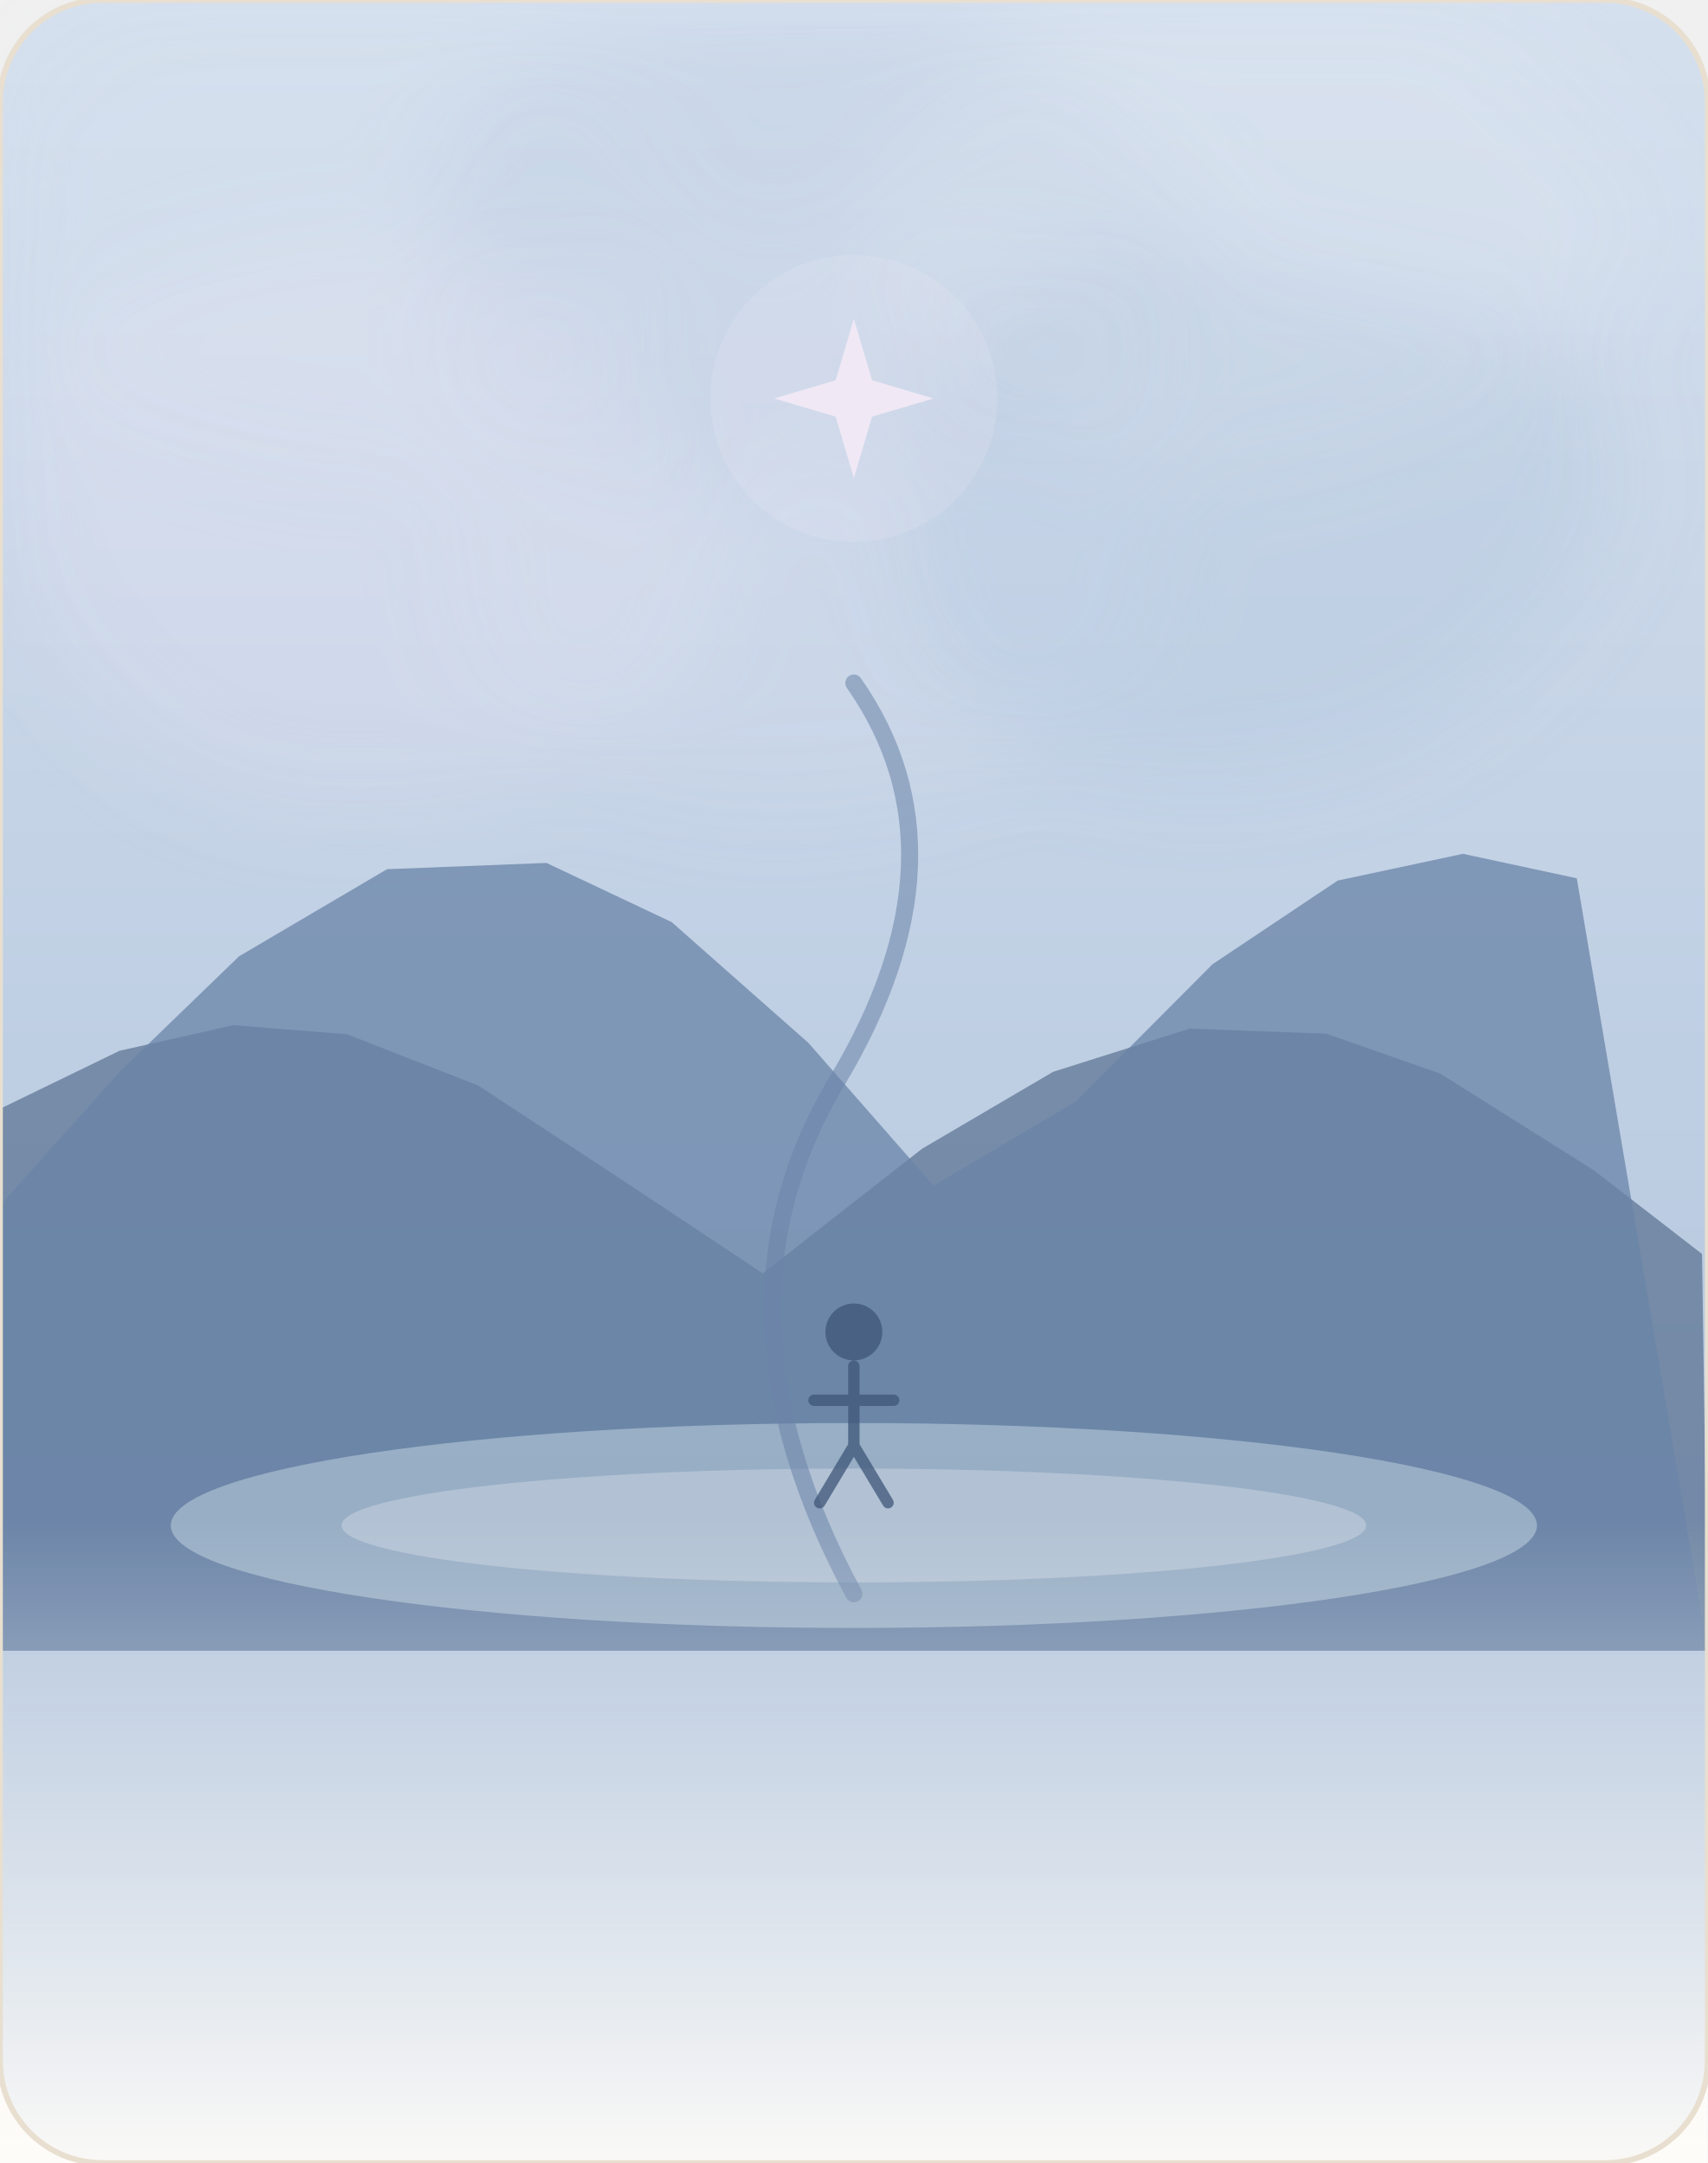
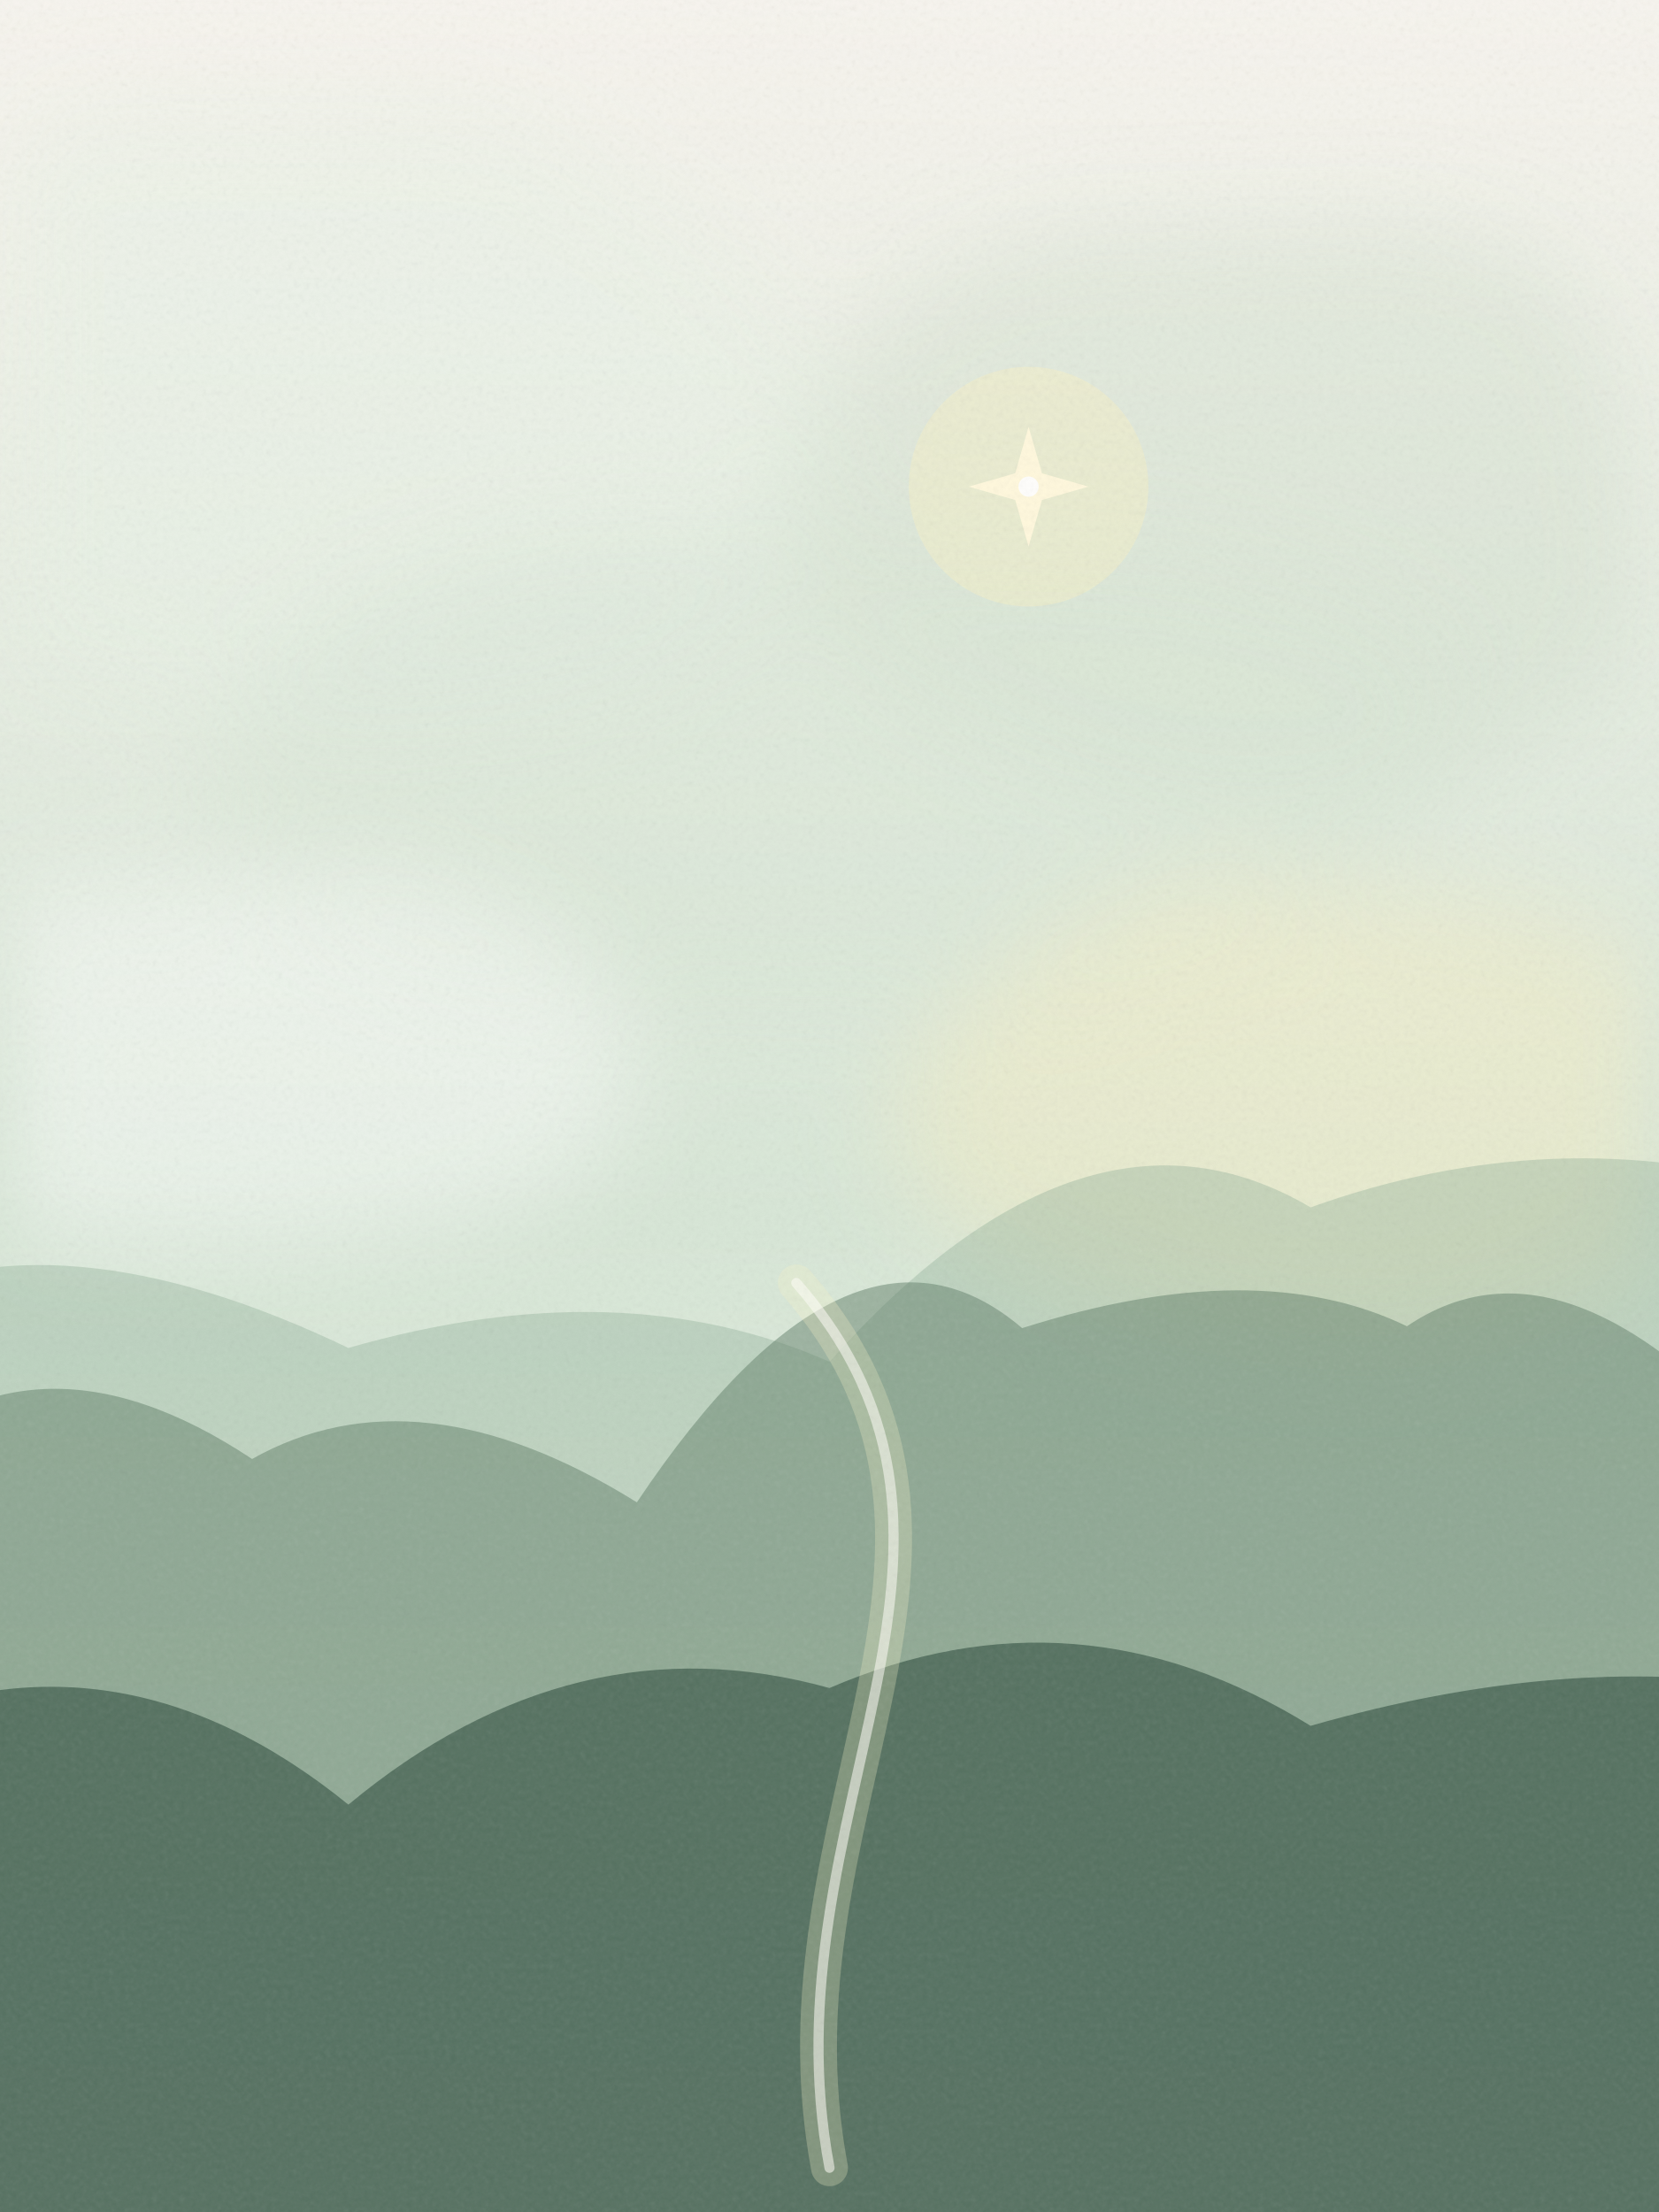
- <svg xmlns="http://www.w3.org/2000/svg" viewBox="0 0 300 380" width="300" height="380">
+ <svg xmlns="http://www.w3.org/2000/svg" viewBox="0 0 360 480" width="360" height="480">
  <defs>
-     <linearGradient id="skygrad" x1="0" y1="0" x2="0" y2="1">
-       <stop offset="0%" stop-color="#d5e0ee" />
-       <stop offset="100%" stop-color="#a8bdd8" />
+     <linearGradient id="g12sky" x1="0" y1="0" x2="0" y2="1">
+       <stop offset="0%" stop-color="#f7f4ee" />
+       <stop offset="55%" stop-color="#d7e6d6" />
+       <stop offset="100%" stop-color="#e7f1e4" />
    </linearGradient>
-     <linearGradient id="paper" x1="0" y1="0" x2="0" y2="1">
-       <stop offset="0%" stop-color="#fffdf9" stop-opacity="0" />
-       <stop offset="70%" stop-color="#fffdf9" stop-opacity="0" />
-       <stop offset="100%" stop-color="#fffdf9" stop-opacity="0.95" />
-     </linearGradient>
-     <filter id="soft">
-       <feGaussianBlur stdDeviation="8" />
+     <filter id="g12soft" x="-30%" y="-30%" width="160%" height="160%">
+       <feGaussianBlur stdDeviation="10" />
+     </filter>
+     <filter id="g12grain" x="0" y="0" width="100%" height="100%">
+       <feTurbulence type="fractalNoise" baseFrequency="0.85" numOctaves="2" seed="12" />
+       <feColorMatrix type="saturate" values="0" />
+       <feComponentTransfer>
+         <feFuncA type="linear" slope="0.18" />
+       </feComponentTransfer>
    </filter>
  </defs>
-   <rect width="300" height="380" rx="18" fill="url(#skygrad)" />
-   <g filter="url(#soft)" opacity="0.9">
-     <path d="M 122.7 40.0 Q 122.7 40.0 115.1 52.3 Q 107.5 64.6 93.7 74.1 Q 79.8 83.6 60.9 81.6 Q 42.0 79.7 25.0 73.3 Q 8.0 67.0 0.3 53.5 Q -7.5 40.0 -0.9 25.9 Q 5.8 11.9 22.0 2.0 Q 38.2 -8.0 58.8 -5.2 Q 79.3 -2.5 95.9 5.1 Q 112.5 12.8 117.6 26.4 Z" fill="#d5e0ee" opacity="0.241" />
-     <path d="M 215.2 40.0 Q 215.2 40.0 204.7 54.1 Q 194.3 68.2 176.3 74.3 Q 158.4 80.5 137.7 85.5 Q 117.0 90.5 101.1 79.5 Q 85.1 68.5 78.6 54.2 Q 72.0 40.0 77.8 25.4 Q 83.6 10.7 102.9 5.8 Q 122.2 0.8 141.1 -1.6 Q 160.0 -4.0 175.1 5.0 Q 190.2 13.9 202.7 27.0 Z" fill="#a8bdd8" opacity="0.225" />
-     <path d="M 293.3 40.0 Q 293.3 40.0 281.7 53.0 Q 270.2 66.0 254.0 72.7 Q 237.9 79.3 218.5 82.5 Q 199.2 85.7 186.0 75.1 Q 172.8 64.5 158.5 52.2 Q 144.2 40.0 156.9 26.9 Q 169.6 13.8 184.2 3.6 Q 198.8 -6.6 220.4 -7.5 Q 242.0 -8.4 256.5 2.6 Q 271.0 13.6 282.1 26.8 Z" fill="#e6ecf4" opacity="0.248" />
-     <path d="M 129.3 90.0 Q 129.3 90.0 125.7 106.1 Q 122.1 122.2 102.8 131.9 Q 83.5 141.6 60.2 141.1 Q 37.0 140.5 23.3 128.4 Q 9.6 116.2 3.8 103.1 Q -1.9 90.0 0.2 75.0 Q 2.2 60.0 20.5 51.7 Q 38.8 43.4 60.8 41.5 Q 82.9 39.6 96.3 51.9 Q 109.7 64.2 119.5 77.1 Z" fill="#f0e8f5" opacity="0.224" />
-     <path d="M 206.0 90.0 Q 206.0 90.0 202.7 105.4 Q 199.4 120.8 181.0 130.2 Q 162.5 139.5 139.5 140.6 Q 116.5 141.6 99.1 130.9 Q 81.7 120.2 80.5 105.1 Q 79.3 90.0 79.3 74.3 Q 79.3 58.5 98.1 48.9 Q 116.9 39.3 140.0 39.2 Q 163.1 39.1 182.0 48.8 Q 200.8 58.4 203.4 74.2 Z" fill="#d5e0ee" opacity="0.248" />
-     <path d="M 284.2 90.0 Q 284.2 90.0 276.4 102.6 Q 268.6 115.2 254.2 124.5 Q 239.9 133.8 219.0 135.9 Q 198.2 138.0 180.1 129.1 Q 162.0 120.1 158.7 105.0 Q 155.3 90.0 159.1 75.2 Q 162.8 60.3 180.4 50.9 Q 198.0 41.6 217.9 46.1 Q 237.9 50.6 259.2 54.6 Q 280.5 58.6 282.4 74.3 Z" fill="#a8bdd8" opacity="0.261" />
+   <rect width="360" height="480" fill="url(#g12sky)" />
+   <g filter="url(#g12soft)">
+     <path d="M 109.0 23.3 Q 71.3 5.0 109.0 23.3 Q 146.7 41.7 167.4 64.0 Q 188.1 86.4 177.8 115.4 Q 167.5 144.4 119.4 154.6 Q 71.3 164.8 25.5 149.3 Q -20.3 133.8 -34.4 110.1 Q -48.5 86.4 -38.2 63.6 Q -27.9 40.7 21.7 22.9 Z" fill="#e7f1e4" opacity="0.46" />
+     <path d="M 305.4 47.3 Q 268.5 42.3 305.4 47.3 Q 342.3 52.2 350.1 78.9 Q 357.8 105.6 357.1 129.4 Q 356.3 153.3 312.4 168.9 Q 268.5 184.6 224.2 165.5 Q 179.9 146.5 171.7 126.0 Q 163.5 105.6 180.4 80.8 Q 197.3 56.0 232.9 49.2 Z" fill="#c5d9c4" opacity="0.32" />
+     <path d="M 242.4 118.2 Q 185.7 112.4 242.4 118.2 Q 299.1 123.9 312.3 143.6 Q 325.5 163.2 306.1 182.7 Q 286.6 202.2 236.2 213.9 Q 185.7 225.5 126.2 218.2 Q 66.7 210.9 49.9 187.1 Q 33.2 163.2 61.0 141.4 Q 88.9 119.7 137.3 116.1 Z" fill="#d7e6d6" opacity="0.43" />
+     <path d="M 78.7 188.7 Q 42.9 184.8 78.7 188.7 Q 114.4 192.7 129.1 211.5 Q 143.7 230.4 133.1 246.9 Q 122.4 263.5 82.7 268.5 Q 42.9 273.6 8.2 268.3 Q -26.5 263.0 -47.2 246.7 Q -67.8 230.4 -48.7 215.4 Q -29.7 200.4 6.6 192.6 Z" fill="#fff" opacity="0.43" />
+     <path d="M 327.4 195.7 Q 292.7 185.6 327.4 195.7 Q 362.1 205.8 373.5 222.9 Q 384.9 240.0 369.3 260.2 Q 353.6 280.4 323.2 288.8 Q 292.7 297.2 254.1 286.5 Q 215.6 275.9 200.2 257.9 Q 184.8 240.0 209.3 217.8 Q 233.9 195.6 263.3 190.6 Z" fill="#f6efc4" opacity="0.48" />
  </g>
-   <path d="M 0,290 L 0,194.8 L 21,184.6 L 41,180.1 L 61,181.7 L 84,190.7 L 109,207.1 L 134,223.7 L 162,201.8 L 185,188.3 L 209,180.7 L 233,181.6 L 253,188.6 L 280,205.6 L 299,220.3 L 300,290 Z" fill="#3d5678" opacity="0.55" />
-   <path d="M 0,290 L 0,211.8 L 21,188.3 L 42,168.0 L 68,152.7 L 96,151.6 L 118,162.0 L 142,183.2 L 164,208.3 L 189,193.5 L 213,169.4 L 235,154.7 L 257,150.0 L 277,154.3 L 300,290 Z" fill="#6a84a8" opacity="0.75" />
-   <ellipse cx="150" cy="268" rx="120" ry="18" fill="#cfe0e8" opacity="0.45" />
-   <ellipse cx="150" cy="268" rx="90" ry="10" fill="#ffffff" opacity="0.25" />
+   <circle cx="223.2" cy="105.6" r="26.0" fill="#f6efc4" opacity="0.45" />
+   <polygon points="223.2,92.6 226.1,102.7 236.2,105.6 226.1,108.5 223.2,118.6 220.3,108.5 210.2,105.6 220.3,102.7" fill="#fff8dc" />
+   <circle cx="223.2" cy="105.6" r="2.2" fill="#fff" opacity="0.9" />
  <g>
-     <circle cx="150" cy="70" r="25.2" fill="#f0e8f5" opacity="0.18" />
-     <polygon points="150.0,56.0 153.2,66.8 164.0,70.0 153.2,73.2 150.0,84.0 146.8,73.2 136.0,70.0 146.8,66.8" fill="#f0e8f5" />
-     <path d="M 150 280 Q 123 230, 147 190 T 150 120" fill="none" stroke="#6a84a8" stroke-width="3" stroke-linecap="round" opacity="0.55" />
+     <path d="M -28.8 484.0 L -28.8 283.2 Q 12.0 262.0 75.6 292.5 Q 134.7 275.5 180.0 295.5 Q 235.5 233.2 284.4 262.0 Q 337.3 243.0 388.8 257.9 L 388.8 484.0 Z" fill="#8eae96" opacity="0.38" />
+     <path d="M -28.8 484.0 L -28.8 320.5 Q 6.1 284.3 54.7 316.6 Q 90.6 296.4 138.2 326.0 Q 184.7 256.5 221.8 288.2 Q 272.8 272.0 305.3 287.8 Q 340.8 263.7 388.8 321.2 L 388.8 484.0 Z" fill="#5f7e68" opacity="0.5" />
+     <path d="M -28.8 484.0 L -28.8 375.1 Q 25.3 350.8 75.6 391.6 Q 124.6 350.9 180.0 366.3 Q 233.7 343.1 284.4 374.5 Q 341.6 358.1 388.8 366.8 L 388.8 484.0 Z" fill="#3e5c4c" opacity="0.72" />
  </g>
-   <circle cx="150" cy="234" r="5" fill="#3d5678" opacity="0.75" />
-   <path d="M 150 240 L 150 254 M 143 246 L 157 246 M 150 254 L 144 264 M 150 254 L 156 264" stroke="#3d5678" stroke-width="2" stroke-linecap="round" opacity="0.75" fill="none" />
-   <rect width="300" height="380" fill="url(#paper)" />
-   <rect width="300" height="380" rx="18" fill="none" stroke="#e8dfd0" stroke-width="1" />
+   <path d="M 180.0 470.4 C 165.6 393.6 223.2 336.0 172.8 278.4" fill="none" stroke="#f6efc4" stroke-width="8" stroke-linecap="round" opacity="0.28" />
+   <path d="M 180.0 470.4 C 165.6 393.6 223.2 336.0 172.8 278.4" fill="none" stroke="#fffdf8" stroke-width="2.2" stroke-linecap="round" opacity="0.55" />
+   <rect width="360" height="480" filter="url(#g12grain)" opacity="0.55" />
</svg>
